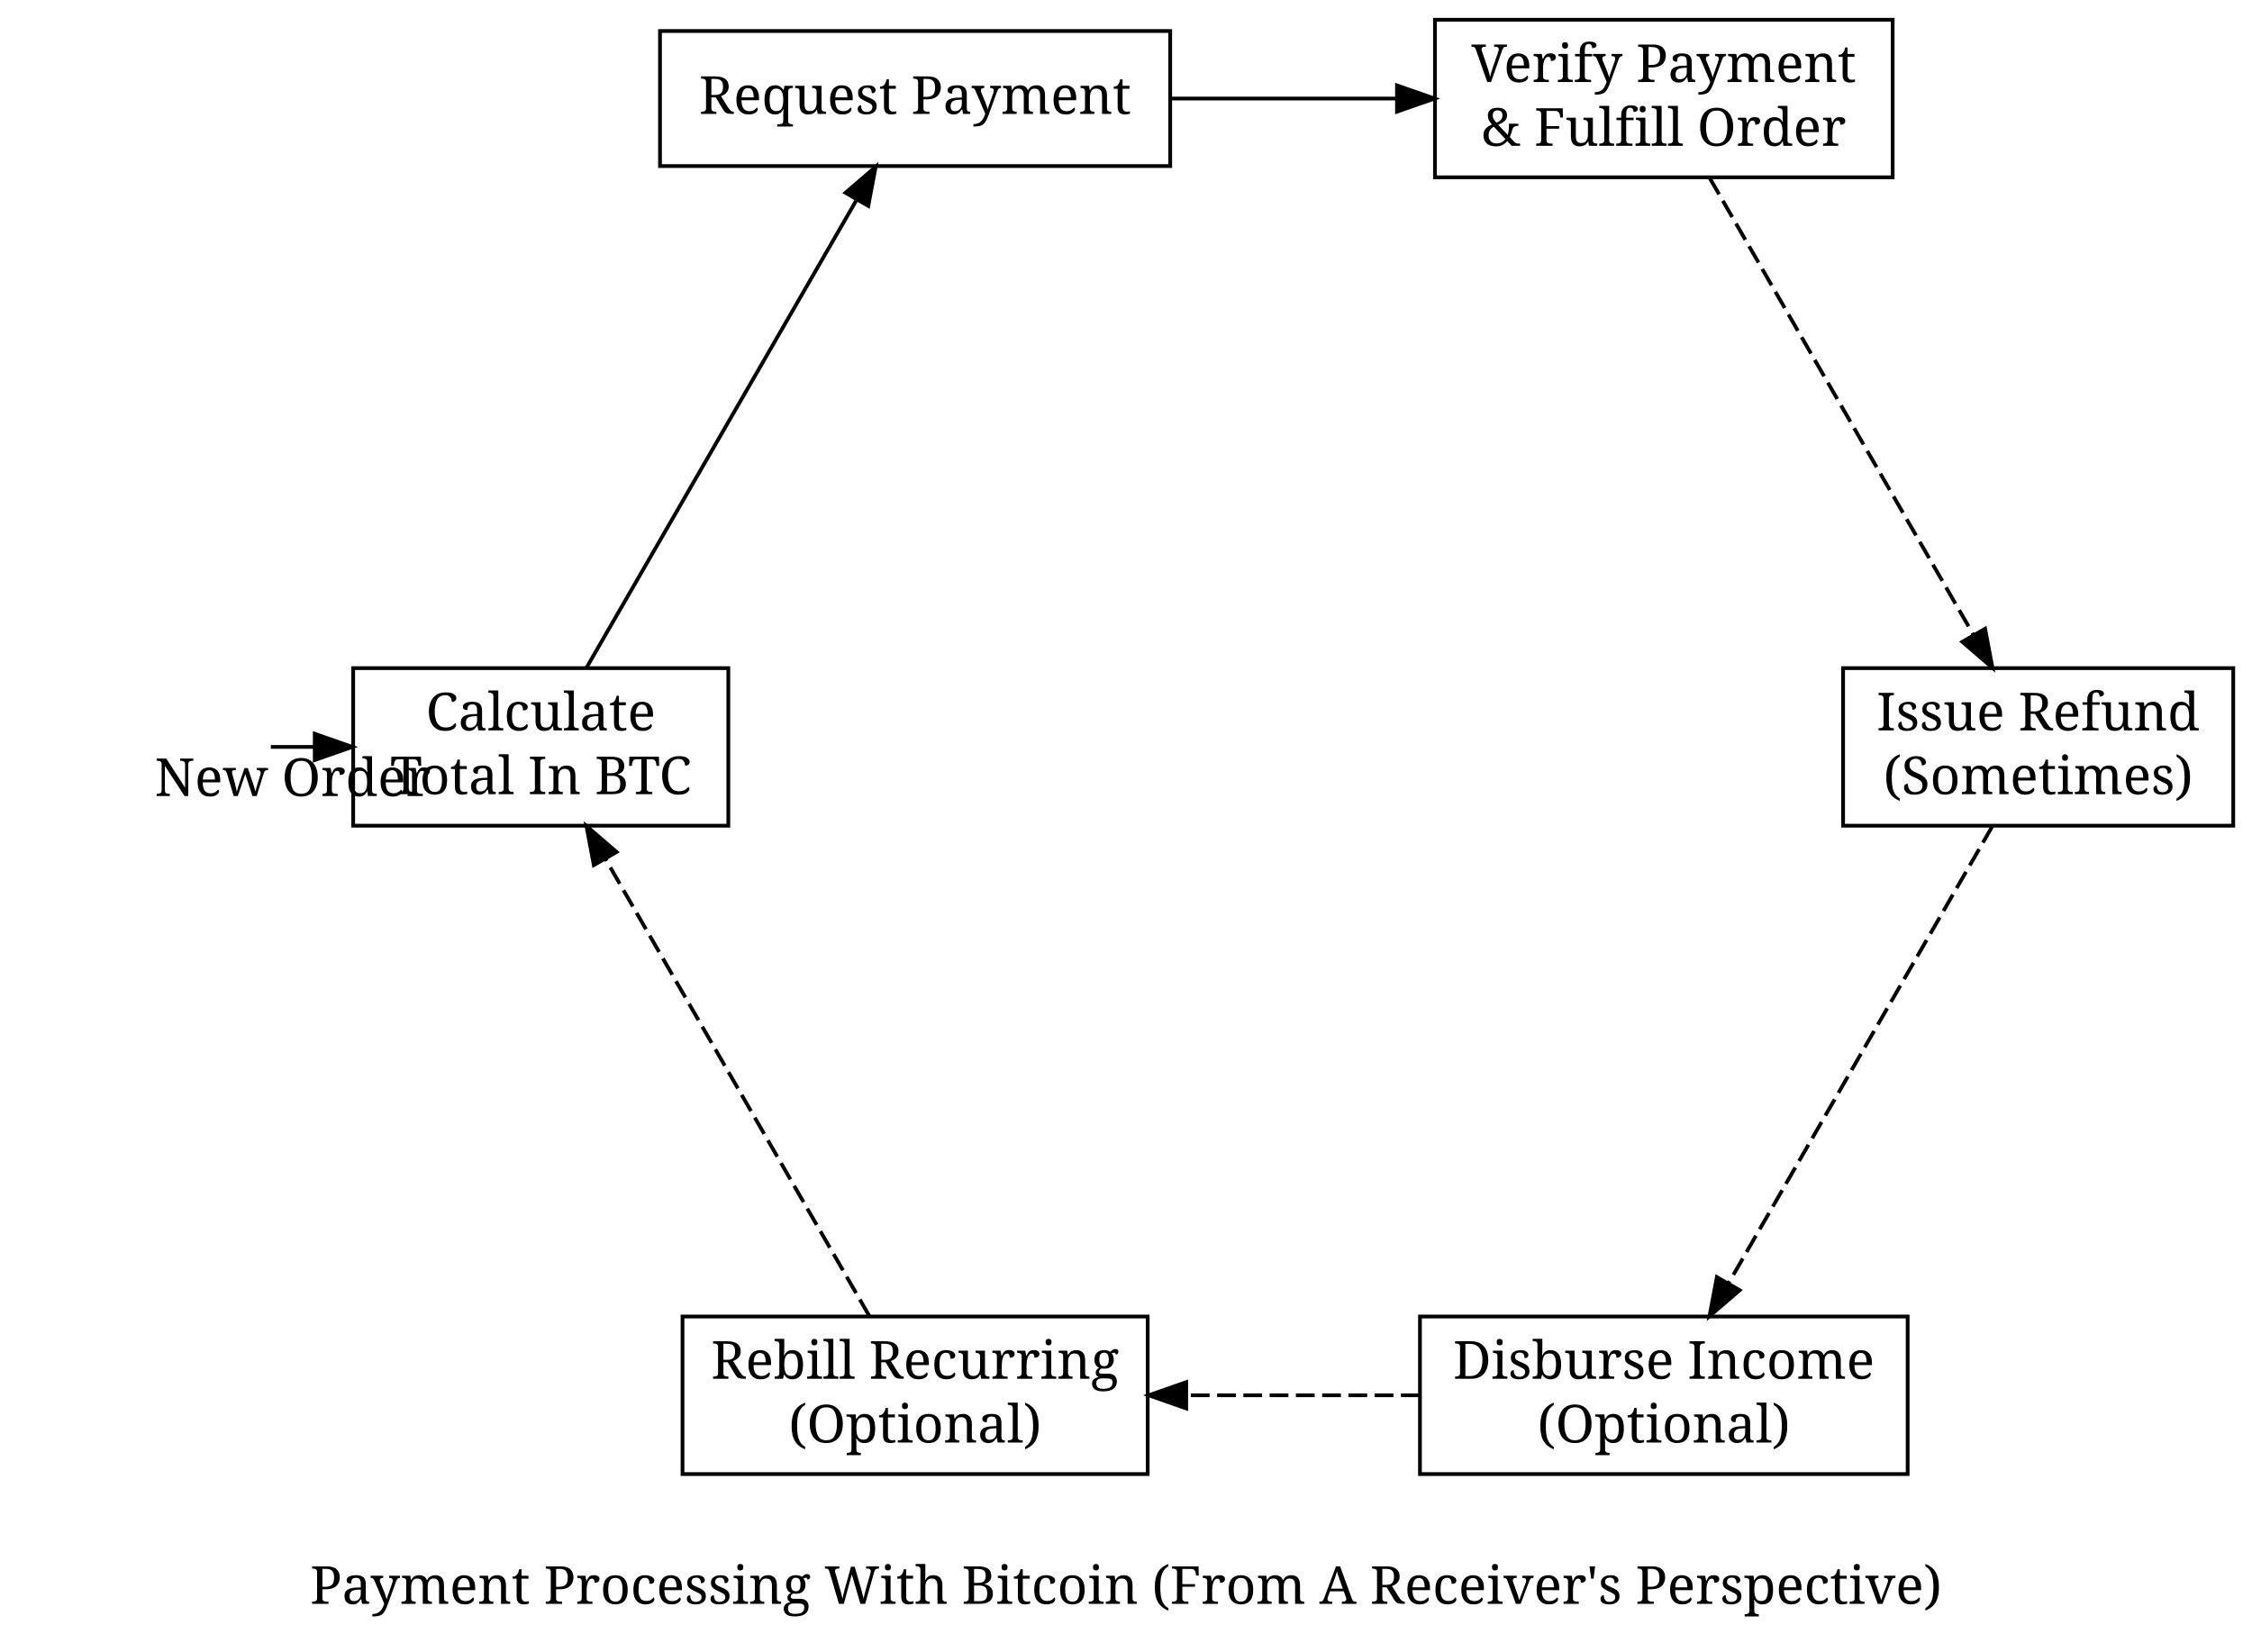
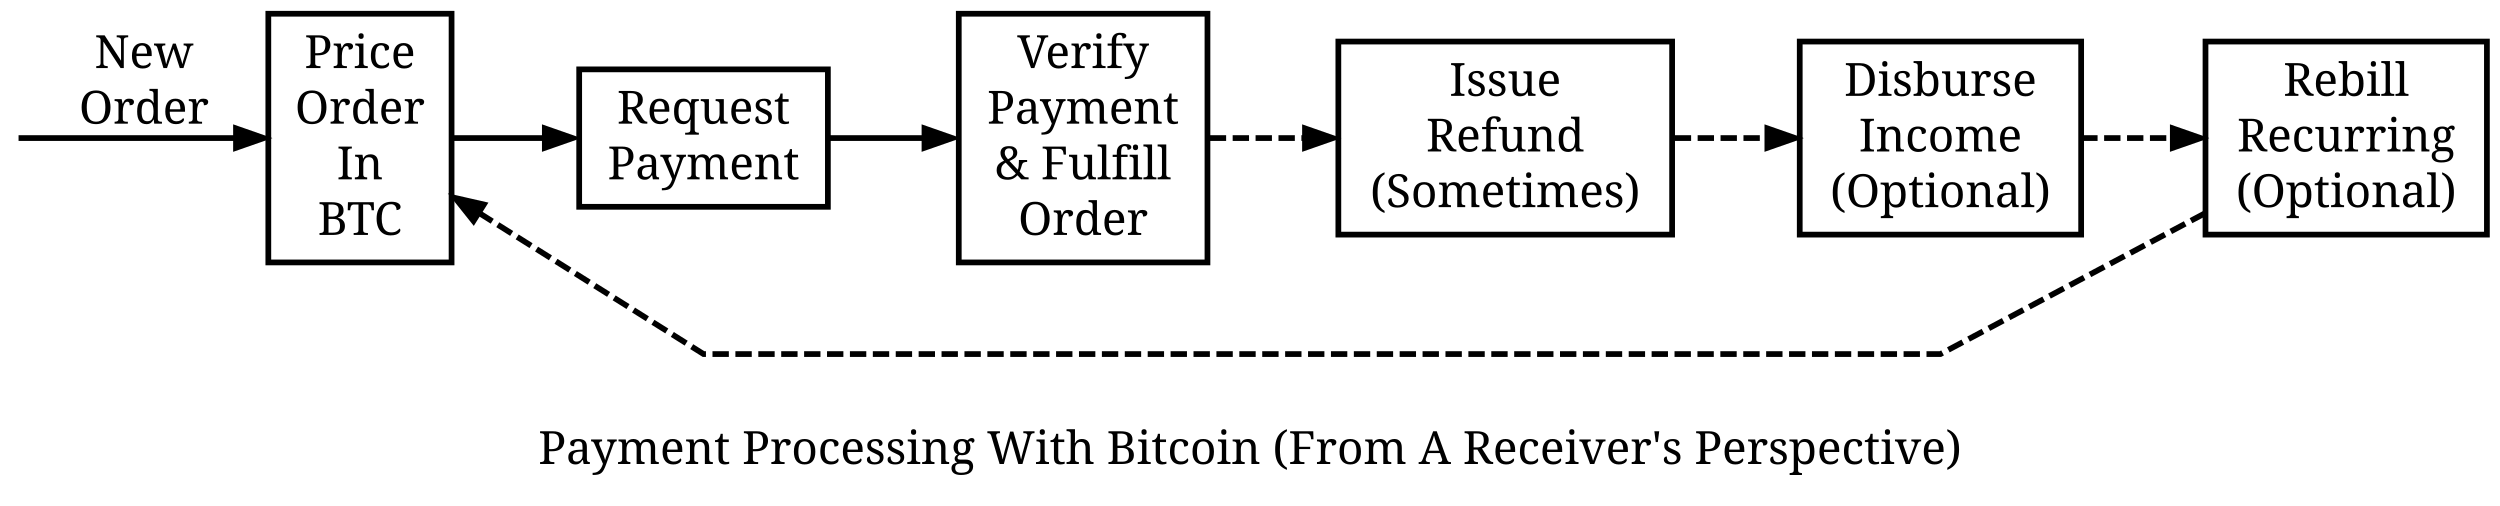
- <svg xmlns="http://www.w3.org/2000/svg" width="480pt" height="352pt" viewBox="0.00 0.00 480.00 351.57">
-   <g id="graph1" class="graph" transform="scale(0.799593 0.799593) rotate(0) translate(4 435.683)">
-     <polygon fill="white" stroke="white" points="-4,5 -4,-435.683 597.305,-435.683 597.305,5 -4,5" />
-     <text text-anchor="middle" x="296.153" y="-25.4" font-family="Times Roman,serif" font-size="14.00"> </text>
-     <text text-anchor="middle" x="296.153" y="-8.4" font-family="Times Roman,serif" font-size="14.00">Payment Processing With Bitcoin (From A Receiver's Perspective)</text>
+ <svg xmlns="http://www.w3.org/2000/svg" width="480pt" height="97pt" viewBox="0.00 0.00 480.00 96.75">
+   <g id="graph1" class="graph" transform="scale(0.628272 0.628272) rotate(0) translate(4 150)">
+     <polygon fill="white" stroke="white" points="-4,5 -4,-150 761,-150 761,5 -4,5" />
+     <text text-anchor="middle" x="378" y="-25.4" font-family="Times Roman,serif" font-size="14.00"> </text>
+     <text text-anchor="middle" x="378" y="-8.4" font-family="Times Roman,serif" font-size="14.00">Payment Processing With Bitcoin (From A Receiver's Perspective)</text>
    <g id="node2" class="node">
-       <polygon fill="none" stroke="black" points="190.145,-257.842 90.145,-257.842 90.145,-215.842 190.145,-215.842 190.145,-257.842" />
-       <text text-anchor="middle" x="140.145" y="-241.242" font-family="Times Roman,serif" font-size="14.00">Calculate</text>
-       <text text-anchor="middle" x="140.145" y="-224.242" font-family="Times Roman,serif" font-size="14.00">Total In BTC</text>
+       <polygon fill="none" stroke="black" stroke-width="1.75" points="134,-146 78,-146 78,-70 134,-70 134,-146" />
+       <text text-anchor="middle" x="106" y="-129.4" font-family="Times Roman,serif" font-size="14.00">Price</text>
+       <text text-anchor="middle" x="106" y="-112.4" font-family="Times Roman,serif" font-size="14.00">Order</text>
+       <text text-anchor="middle" x="106" y="-95.4" font-family="Times Roman,serif" font-size="14.00">In</text>
+       <text text-anchor="middle" x="106" y="-78.4" font-family="Times Roman,serif" font-size="14.00">BTC</text>
    </g>
    <g id="edge2" class="edge">
-       <path fill="none" stroke="black" d="M68.197,-236.842C71.891,-236.842 75.797,-236.842 79.803,-236.842" />
-       <polygon fill="black" stroke="black" points="79.902,-240.342 89.901,-236.842 79.901,-233.342 79.902,-240.342" />
-       <text text-anchor="middle" x="74" y="-223.742" font-family="Times Roman,serif" font-size="14.00">New Order                </text>
+       <path fill="none" stroke="black" stroke-width="1.75" d="M1.671,-108C6.766,-108 39.926,-108 67.515,-108" />
+       <polygon fill="black" stroke="black" points="67.745,-111.5 77.745,-108 67.745,-104.5 67.745,-111.5" />
+       <text text-anchor="middle" x="40" y="-129.4" font-family="Times Roman,serif" font-size="14.00">New</text>
+       <text text-anchor="middle" x="40" y="-112.4" font-family="Times Roman,serif" font-size="14.00">Order</text>
    </g>
    <g id="node3" class="node">
-       <polygon fill="none" stroke="black" points="307.935,-427.683 171.935,-427.683 171.935,-391.683 307.935,-391.683 307.935,-427.683" />
-       <text text-anchor="middle" x="239.935" y="-405.583" font-family="Times Roman,serif" font-size="14.00">Request Payment</text>
+       <polygon fill="none" stroke="black" stroke-width="1.75" points="249,-129 173,-129 173,-87 249,-87 249,-129" />
+       <text text-anchor="middle" x="211" y="-112.4" font-family="Times Roman,serif" font-size="14.00">Request</text>
+       <text text-anchor="middle" x="211" y="-95.4" font-family="Times Roman,serif" font-size="14.00">Payment</text>
    </g>
    <g id="edge4" class="edge">
-       <path fill="none" stroke="black" d="M152.381,-258.035C170.458,-289.346 204.303,-347.968 224.203,-382.434" />
-       <polygon fill="black" stroke="black" points="221.39,-384.562 229.421,-391.472 227.452,-381.062 221.39,-384.562" />
+       <path fill="none" stroke="black" stroke-width="1.75" d="M134.138,-108C142.703,-108 152.38,-108 161.907,-108" />
+       <polygon fill="black" stroke="black" points="162.126,-111.5 172.126,-108 162.126,-104.5 162.126,-111.5" />
    </g>
    <g id="node4" class="node">
-       <polygon fill="none" stroke="black" points="500.515,-430.683 378.515,-430.683 378.515,-388.683 500.515,-388.683 500.515,-430.683" />
-       <text text-anchor="middle" x="439.515" y="-414.083" font-family="Times Roman,serif" font-size="14.00">Verify Payment</text>
-       <text text-anchor="middle" x="439.515" y="-397.083" font-family="Times Roman,serif" font-size="14.00">&amp; Fulfill Order</text>
+       <polygon fill="none" stroke="black" stroke-width="1.75" points="365,-146 289,-146 289,-70 365,-70 365,-146" />
+       <text text-anchor="middle" x="327" y="-129.4" font-family="Times Roman,serif" font-size="14.00">Verify</text>
+       <text text-anchor="middle" x="327" y="-112.4" font-family="Times Roman,serif" font-size="14.00">Payment</text>
+       <text text-anchor="middle" x="327" y="-95.4" font-family="Times Roman,serif" font-size="14.00">&amp; Fulfill</text>
+       <text text-anchor="middle" x="327" y="-78.4" font-family="Times Roman,serif" font-size="14.00">Order</text>
    </g>
    <g id="edge5" class="edge">
-       <path fill="none" stroke="black" d="M308.061,-409.683C327.486,-409.683 348.696,-409.683 368.3,-409.683" />
-       <polygon fill="black" stroke="black" points="368.387,-413.183 378.387,-409.683 368.386,-406.183 368.387,-413.183" />
+       <path fill="none" stroke="black" stroke-width="1.75" d="M249.626,-108C258.726,-108 268.544,-108 278.031,-108" />
+       <polygon fill="black" stroke="black" points="278.147,-111.5 288.147,-108 278.147,-104.5 278.147,-111.5" />
    </g>
    <g id="node5" class="node">
-       <polygon fill="none" stroke="black" points="591.305,-257.842 487.305,-257.842 487.305,-215.842 591.305,-215.842 591.305,-257.842" />
-       <text text-anchor="middle" x="539.305" y="-241.242" font-family="Times Roman,serif" font-size="14.00">Issue Refund</text>
-       <text text-anchor="middle" x="539.305" y="-224.242" font-family="Times Roman,serif" font-size="14.00">(Sometimes)</text>
+       <polygon fill="none" stroke="black" stroke-width="1.75" points="507,-137.5 405,-137.5 405,-78.5 507,-78.5 507,-137.5" />
+       <text text-anchor="middle" x="456" y="-120.9" font-family="Times Roman,serif" font-size="14.00">Issue</text>
+       <text text-anchor="middle" x="456" y="-103.9" font-family="Times Roman,serif" font-size="14.00">Refund</text>
+       <text text-anchor="middle" x="456" y="-86.9" font-family="Times Roman,serif" font-size="14.00">(Sometimes)</text>
    </g>
    <g id="edge7" class="edge">
-       <path fill="none" stroke="black" stroke-dasharray="5,2" d="M451.751,-388.489C469.38,-357.955 502.005,-301.448 522.067,-266.699" />
-       <polygon fill="black" stroke="black" points="525.156,-268.348 527.125,-257.938 519.094,-264.848 525.156,-268.348" />
+       <path fill="none" stroke="black" stroke-width="1.75" stroke-dasharray="5,2" d="M365.704,-108C374.738,-108 384.579,-108 394.334,-108" />
+       <polygon fill="black" stroke="black" points="394.431,-111.5 404.431,-108 394.431,-104.5 394.431,-111.5" />
    </g>
    <g id="node6" class="node">
-       <polygon fill="none" stroke="black" points="504.515,-85 374.515,-85 374.515,-43 504.515,-43 504.515,-85" />
-       <text text-anchor="middle" x="439.515" y="-68.4" font-family="Times Roman,serif" font-size="14.00">Disburse Income</text>
-       <text text-anchor="middle" x="439.515" y="-51.4" font-family="Times Roman,serif" font-size="14.00">(Optional)</text>
+       <polygon fill="none" stroke="black" stroke-width="1.75" points="632,-137.5 546,-137.5 546,-78.5 632,-78.5 632,-137.5" />
+       <text text-anchor="middle" x="589" y="-120.9" font-family="Times Roman,serif" font-size="14.00">Disburse</text>
+       <text text-anchor="middle" x="589" y="-103.9" font-family="Times Roman,serif" font-size="14.00">Income</text>
+       <text text-anchor="middle" x="589" y="-86.9" font-family="Times Roman,serif" font-size="14.00">(Optional)</text>
    </g>
    <g id="edge8" class="edge">
-       <path fill="none" stroke="black" stroke-dasharray="5,2" d="M527.069,-215.648C509.44,-185.113 476.815,-128.606 456.753,-93.857" />
-       <polygon fill="black" stroke="black" points="459.726,-92.007 451.695,-85.097 453.664,-95.507 459.726,-92.007" />
+       <path fill="none" stroke="black" stroke-width="1.75" stroke-dasharray="5,2" d="M507.802,-108C516.917,-108 526.42,-108 535.578,-108" />
+       <polygon fill="black" stroke="black" points="535.733,-111.5 545.733,-108 535.733,-104.5 535.733,-111.5" />
    </g>
    <g id="node7" class="node">
-       <polygon fill="none" stroke="black" points="301.935,-85 177.935,-85 177.935,-43 301.935,-43 301.935,-85" />
-       <text text-anchor="middle" x="239.935" y="-68.4" font-family="Times Roman,serif" font-size="14.00">Rebill Recurring</text>
-       <text text-anchor="middle" x="239.935" y="-51.4" font-family="Times Roman,serif" font-size="14.00">(Optional)</text>
+       <polygon fill="none" stroke="black" stroke-width="1.75" points="756,-137.5 670,-137.5 670,-78.5 756,-78.5 756,-137.5" />
+       <text text-anchor="middle" x="713" y="-120.9" font-family="Times Roman,serif" font-size="14.00">Rebill</text>
+       <text text-anchor="middle" x="713" y="-103.9" font-family="Times Roman,serif" font-size="14.00">Recurring</text>
+       <text text-anchor="middle" x="713" y="-86.9" font-family="Times Roman,serif" font-size="14.00">(Optional)</text>
    </g>
    <g id="edge9" class="edge">
-       <path fill="none" stroke="black" stroke-dasharray="5,2" d="M374.441,-64C354.59,-64 332.644,-64 312.338,-64" />
-       <polygon fill="black" stroke="black" points="312.205,-60.5 302.205,-64 312.205,-67.5 312.205,-60.5" />
+       <path fill="none" stroke="black" stroke-width="1.75" stroke-dasharray="5,2" d="M632.021,-108C640.864,-108 650.278,-108 659.44,-108" />
+       <polygon fill="black" stroke="black" points="659.635,-111.5 669.635,-108 659.635,-104.5 659.635,-111.5" />
    </g>
-     <g id="edge10" class="edge">
-       <path fill="none" stroke="black" stroke-dasharray="5,2" d="M227.699,-85.194C210.07,-115.728 177.445,-172.236 157.383,-206.985" />
-       <polygon fill="black" stroke="black" points="154.294,-205.335 152.325,-215.745 160.356,-208.835 154.294,-205.335" />
+     <g id="edge11" class="edge">
+       <path fill="none" stroke="black" stroke-width="1.75" stroke-dasharray="5,2" d="M669.979,-85.102C634.165,-66.039 589,-42 589,-42 211,-42 211,-42 211,-42 211,-42 173.093,-65.827 142.832,-84.848" />
+       <polygon fill="black" stroke="black" points="140.742,-82.028 134.138,-90.313 144.467,-87.955 140.742,-82.028" />
    </g>
  </g>
</svg>
